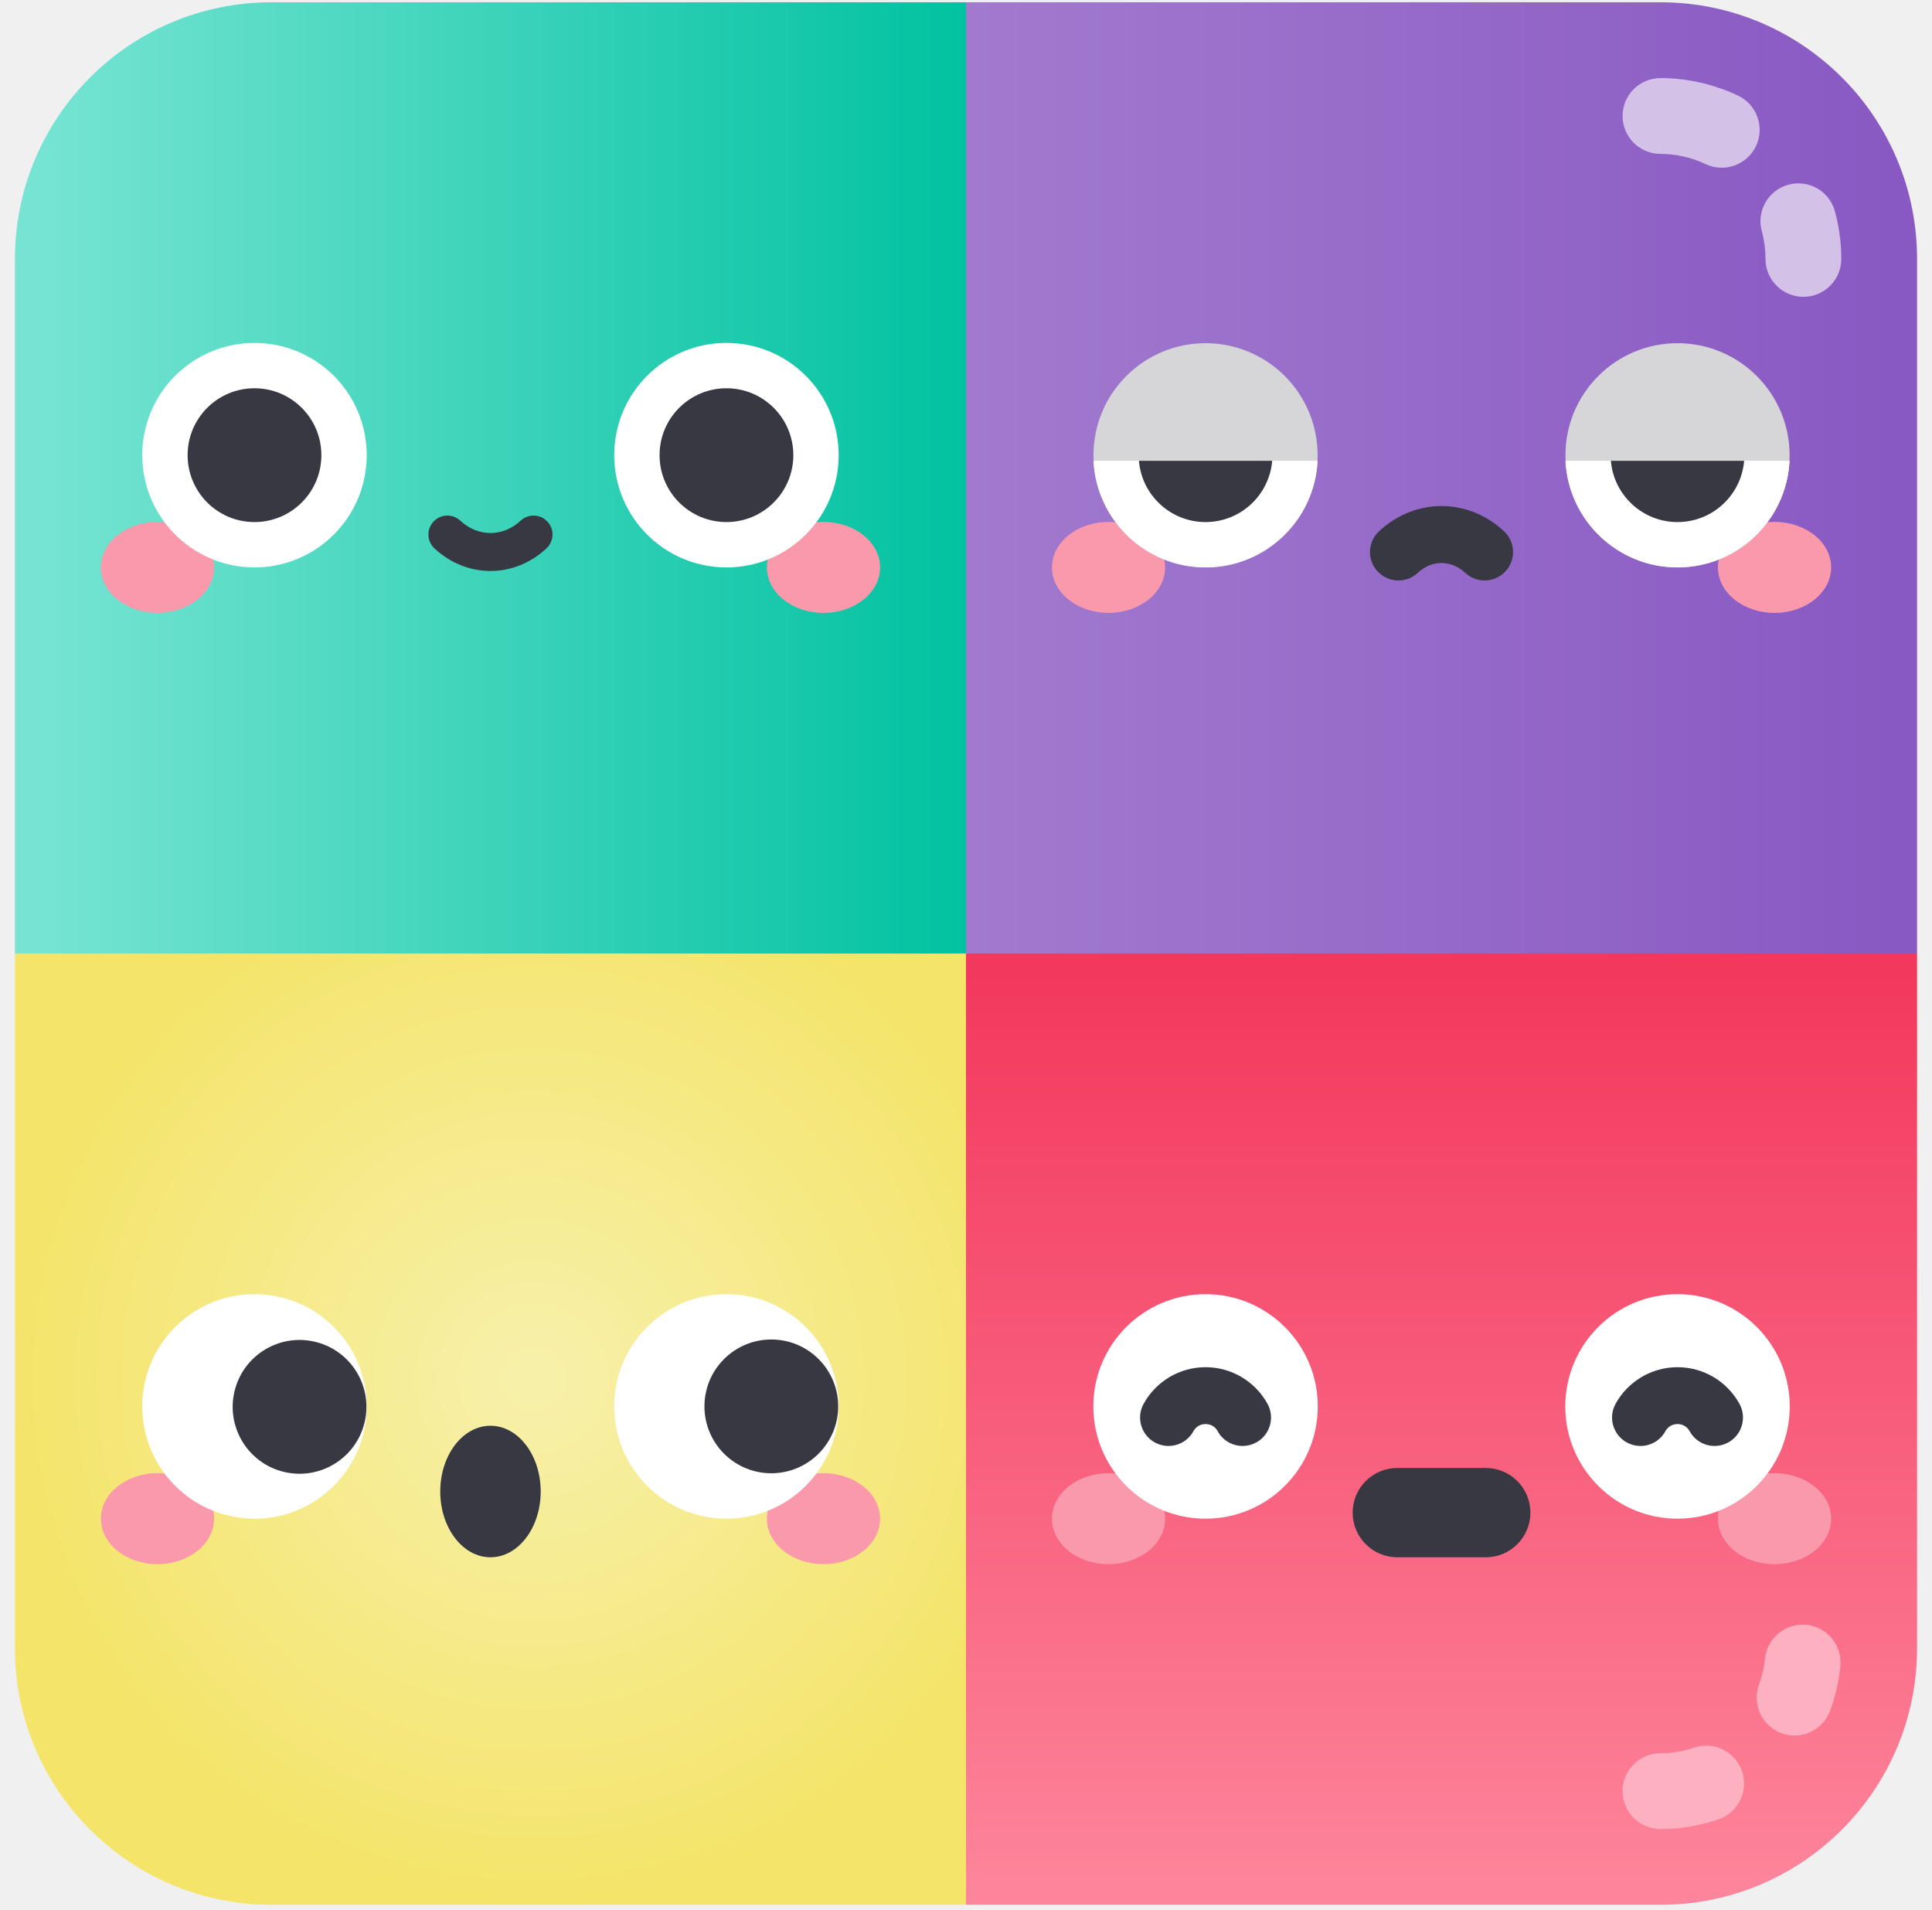
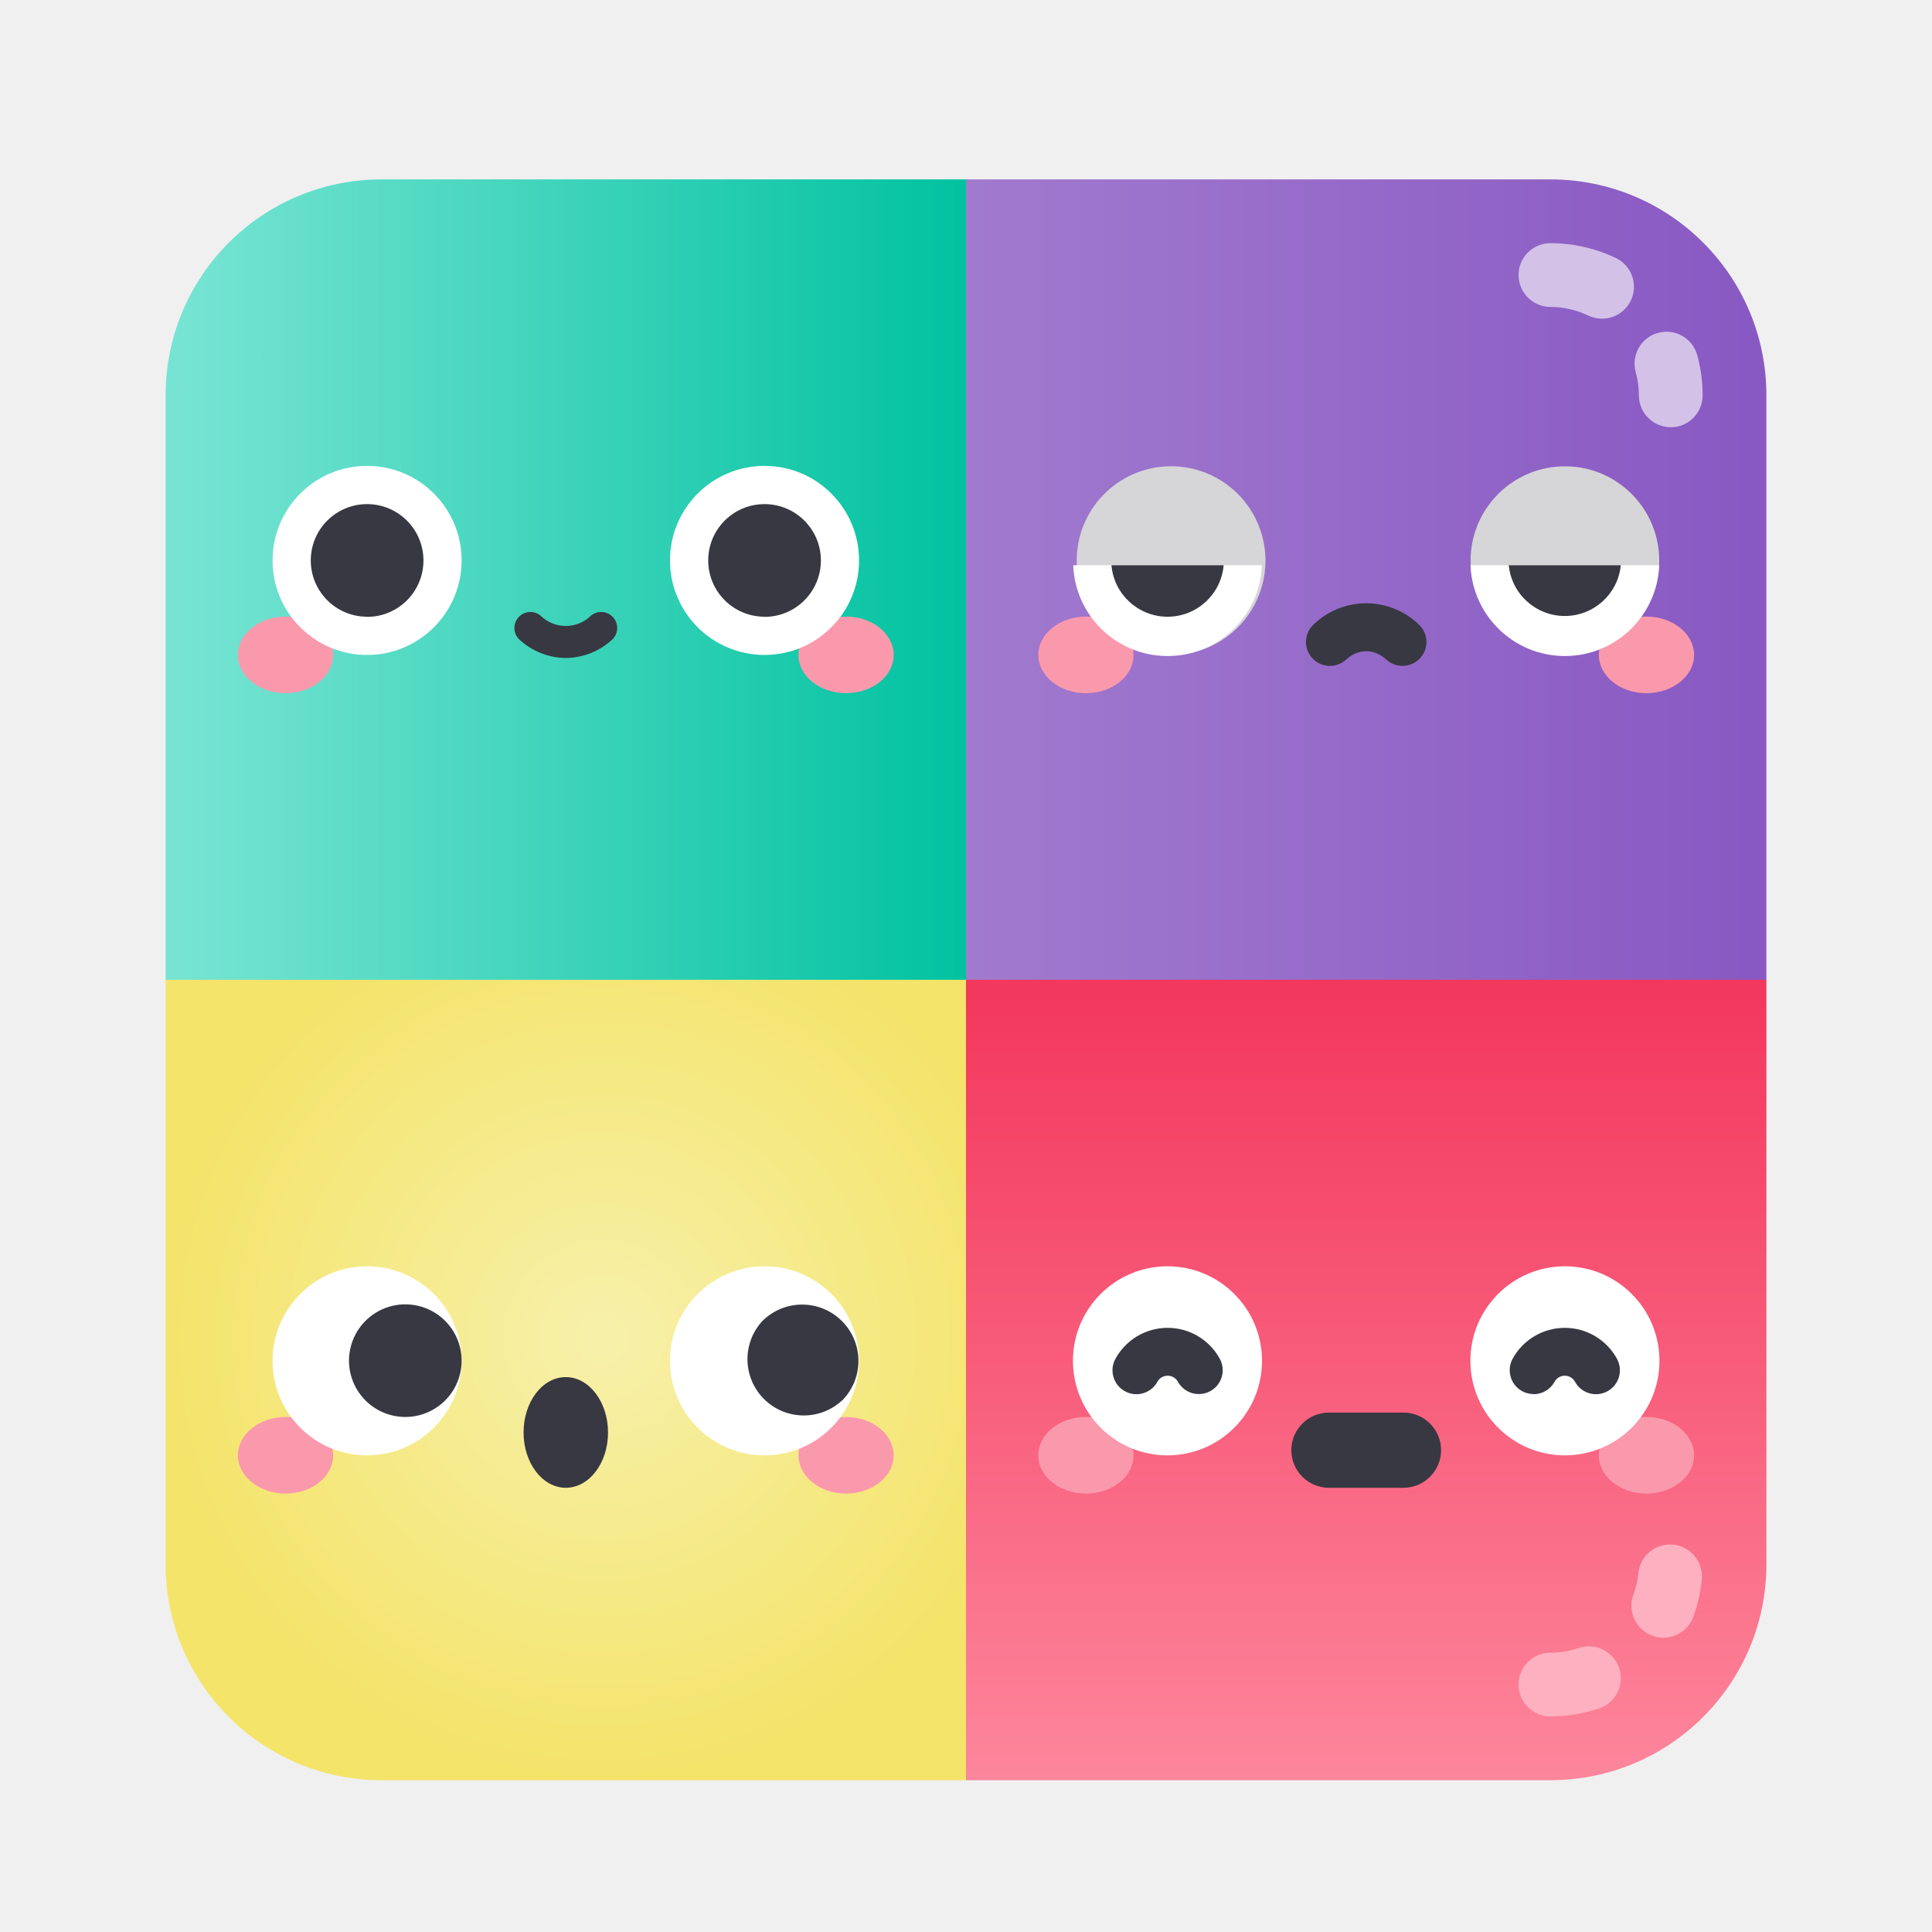
- <svg xmlns="http://www.w3.org/2000/svg" width="85" height="84" viewBox="0 0 85 84" fill="none">
-   <path d="M0.657 41.943V72.497C0.657 78.732 5.712 83.786 11.946 83.786H42.5L46.281 62.714L42.5 41.943L21.579 37.532L0.657 41.943Z" fill="url(#paint0_radial_30_292)" />
-   <path d="M73.054 0.1H42.5L40.454 21.022L42.5 41.943L63.422 45.719L84.343 41.943V11.389C84.343 5.155 79.289 0.1 73.054 0.1V0.1Z" fill="url(#paint1_linear_30_292)" />
-   <path d="M11.946 0.1C5.712 0.1 0.657 5.155 0.657 11.389V41.943H42.5V0.1H11.946Z" fill="url(#paint2_linear_30_292)" />
-   <path d="M6.928 26.96C8.303 26.96 9.418 26.064 9.418 24.959C9.418 23.854 8.303 22.958 6.928 22.958C5.553 22.958 4.438 23.854 4.438 24.959C4.438 26.064 5.553 26.96 6.928 26.96Z" fill="#FB99AC" />
-   <path d="M36.23 26.96C37.605 26.96 38.72 26.064 38.72 24.959C38.72 23.854 37.605 22.958 36.23 22.958C34.855 22.958 33.74 23.854 33.74 24.959C33.74 26.064 34.855 26.96 36.23 26.96Z" fill="#FB99AC" />
-   <path d="M11.197 24.959C13.923 24.959 16.134 22.748 16.134 20.021C16.134 17.294 13.923 15.084 11.197 15.084C8.47 15.084 6.259 17.294 6.259 20.021C6.259 22.748 8.47 24.959 11.197 24.959Z" fill="white" />
-   <path d="M31.961 24.959C34.688 24.959 36.898 22.748 36.898 20.021C36.898 17.294 34.688 15.084 31.961 15.084C29.234 15.084 27.023 17.294 27.023 20.021C27.023 22.748 29.234 24.959 31.961 24.959Z" fill="white" />
-   <path d="M11.196 22.964C12.822 22.964 14.139 21.646 14.139 20.021C14.139 18.396 12.822 17.078 11.196 17.078C9.571 17.078 8.254 18.396 8.254 20.021C8.254 21.646 9.571 22.964 11.196 22.964Z" fill="#383842" />
-   <path d="M31.961 22.964C33.586 22.964 34.903 21.646 34.903 20.021C34.903 18.396 33.586 17.078 31.961 17.078C30.335 17.078 29.018 18.396 29.018 20.021C29.018 21.646 30.335 22.964 31.961 22.964Z" fill="#383842" />
-   <path d="M21.578 25.116C20.704 25.116 19.829 24.785 19.115 24.123C18.778 23.81 18.758 23.283 19.071 22.945C19.384 22.608 19.911 22.588 20.248 22.901C21.032 23.627 22.125 23.627 22.908 22.901C23.245 22.588 23.773 22.608 24.086 22.945C24.399 23.283 24.379 23.81 24.041 24.123C23.328 24.785 22.453 25.116 21.578 25.116Z" fill="#383842" />
-   <path d="M42.5 41.943V83.786H73.054C79.288 83.786 84.343 78.732 84.343 72.497V41.943H42.5Z" fill="url(#paint3_linear_30_292)" />
-   <path d="M73.054 80.452C72.133 80.452 71.387 79.705 71.387 78.785C71.387 77.864 72.133 77.118 73.054 77.118C73.551 77.118 74.049 77.035 74.532 76.872C75.405 76.577 76.35 77.046 76.645 77.918C76.939 78.79 76.471 79.736 75.599 80.031C74.771 80.31 73.915 80.452 73.054 80.452Z" fill="#FDB0BF" />
-   <path d="M78.375 76.236C77.511 75.916 77.071 74.957 77.391 74.094C77.524 73.732 77.612 73.352 77.651 72.963C77.744 72.047 78.561 71.381 79.478 71.472C80.394 71.565 81.061 72.383 80.969 73.299C80.901 73.968 80.749 74.625 80.517 75.251C80.199 76.11 79.242 76.557 78.375 76.236Z" fill="#FDB0BF" />
-   <path d="M48.77 26.959C50.146 26.959 51.26 26.064 51.26 24.959C51.26 23.853 50.146 22.958 48.77 22.958C47.395 22.958 46.281 23.853 46.281 24.959C46.281 26.064 47.395 26.959 48.77 26.959Z" fill="#FB99AC" />
-   <path d="M78.072 26.959C79.448 26.959 80.562 26.064 80.562 24.959C80.562 23.853 79.448 22.958 78.072 22.958C76.697 22.958 75.582 23.853 75.582 24.959C75.582 26.064 76.697 26.959 78.072 26.959Z" fill="#FB99AC" />
-   <path d="M53.039 24.959C55.763 24.959 57.97 22.751 57.97 20.027C57.97 17.304 55.763 15.096 53.039 15.096C50.316 15.096 48.108 17.304 48.108 20.027C48.108 22.751 50.316 24.959 53.039 24.959Z" fill="#D6D5D8" />
-   <path d="M48.108 20.269C48.237 22.881 50.395 24.959 53.039 24.959C55.683 24.959 57.841 22.881 57.97 20.269H48.108Z" fill="white" />
-   <path d="M50.108 20.269C50.233 21.778 51.498 22.964 53.039 22.964C54.581 22.964 55.845 21.778 55.971 20.269H50.108Z" fill="#383842" />
-   <path d="M73.804 24.959C76.527 24.959 78.735 22.751 78.735 20.027C78.735 17.304 76.527 15.096 73.804 15.096C71.08 15.096 68.873 17.304 68.873 20.027C68.873 22.751 71.08 24.959 73.804 24.959Z" fill="#D6D5D8" />
-   <path d="M68.872 20.269C69.001 22.881 71.16 24.959 73.803 24.959C76.447 24.959 78.606 22.881 78.735 20.269H68.872Z" fill="white" />
-   <path d="M70.872 20.269C70.998 21.778 72.262 22.964 73.803 22.964C75.345 22.964 76.609 21.778 76.735 20.269H70.872Z" fill="#383842" />
-   <path d="M65.317 25.533C65.013 25.533 64.709 25.423 64.468 25.2C63.842 24.619 63.001 24.619 62.375 25.2C61.868 25.669 61.077 25.639 60.608 25.133C60.138 24.627 60.168 23.835 60.675 23.366C62.266 21.89 64.576 21.89 66.168 23.366C66.674 23.835 66.704 24.627 66.234 25.133C65.988 25.398 65.653 25.533 65.317 25.533Z" fill="#383842" />
-   <path d="M48.77 68.802C50.146 68.802 51.26 67.907 51.26 66.802C51.26 65.696 50.146 64.8 48.77 64.8C47.395 64.8 46.281 65.696 46.281 66.802C46.281 67.907 47.395 68.802 48.77 68.802Z" fill="#FB99AC" />
-   <path d="M78.072 68.802C79.448 68.802 80.562 67.907 80.562 66.802C80.562 65.696 79.448 64.8 78.072 64.8C76.697 64.8 75.582 65.696 75.582 66.802C75.582 67.907 76.697 68.802 78.072 68.802Z" fill="#FB99AC" />
-   <path d="M53.039 66.801C55.766 66.801 57.977 64.591 57.977 61.864C57.977 59.137 55.766 56.926 53.039 56.926C50.312 56.926 48.102 59.137 48.102 61.864C48.102 64.591 50.312 66.801 53.039 66.801Z" fill="white" />
-   <path d="M73.804 66.801C76.531 66.801 78.741 64.591 78.741 61.864C78.741 59.137 76.531 56.926 73.804 56.926C71.077 56.926 68.866 59.137 68.866 61.864C68.866 64.591 71.077 66.801 73.804 66.801Z" fill="white" />
-   <path d="M54.67 63.603C54.229 63.603 53.801 63.369 53.574 62.955C53.417 62.669 53.148 62.639 53.039 62.639C52.931 62.639 52.662 62.67 52.505 62.955C52.173 63.56 51.412 63.781 50.807 63.448C50.202 63.115 49.981 62.355 50.314 61.75C50.86 60.756 51.905 60.138 53.039 60.138C54.174 60.138 55.218 60.756 55.765 61.75C56.097 62.355 55.877 63.115 55.272 63.448C55.08 63.553 54.874 63.603 54.67 63.603Z" fill="#383842" />
-   <path d="M72.173 63.603C71.969 63.603 71.763 63.553 71.572 63.448C70.966 63.115 70.746 62.355 71.078 61.75C71.625 60.756 72.669 60.138 73.804 60.138H73.804C74.938 60.138 75.983 60.756 76.529 61.75C76.862 62.355 76.641 63.115 76.036 63.448C75.431 63.781 74.671 63.56 74.338 62.955C74.181 62.67 73.912 62.639 73.804 62.639C73.695 62.639 73.426 62.669 73.269 62.955C73.042 63.369 72.614 63.603 72.173 63.603Z" fill="#383842" />
-   <path d="M65.367 68.499H61.476C60.391 68.499 59.511 67.62 59.511 66.535C59.511 65.45 60.391 64.571 61.476 64.571H65.367C66.452 64.571 67.331 65.45 67.331 66.535C67.331 67.62 66.452 68.499 65.367 68.499Z" fill="#383842" />
-   <path d="M6.928 68.802C8.303 68.802 9.418 67.907 9.418 66.802C9.418 65.696 8.303 64.8 6.928 64.8C5.553 64.8 4.438 65.696 4.438 66.802C4.438 67.907 5.553 68.802 6.928 68.802Z" fill="#FB99AC" />
-   <path d="M36.23 68.802C37.605 68.802 38.72 67.907 38.72 66.802C38.72 65.696 37.605 64.8 36.23 64.8C34.855 64.8 33.74 65.696 33.74 66.802C33.74 67.907 34.855 68.802 36.23 68.802Z" fill="#FB99AC" />
-   <path d="M11.197 66.801C13.923 66.801 16.134 64.591 16.134 61.864C16.134 59.137 13.923 56.926 11.197 56.926C8.47 56.926 6.259 59.137 6.259 61.864C6.259 64.591 8.47 66.801 11.197 66.801Z" fill="white" />
-   <path d="M16.042 62.559C16.416 60.978 15.437 59.393 13.855 59.019C12.274 58.645 10.689 59.624 10.316 61.206C9.942 62.787 10.921 64.372 12.502 64.746C14.083 65.119 15.668 64.141 16.042 62.559Z" fill="#383842" />
-   <path d="M31.961 66.801C34.688 66.801 36.898 64.591 36.898 61.864C36.898 59.137 34.688 56.926 31.961 56.926C29.234 56.926 27.023 59.137 27.023 61.864C27.023 64.591 29.234 66.801 31.961 66.801Z" fill="white" />
-   <path d="M36.015 63.941C37.164 62.792 37.164 60.93 36.015 59.781C34.866 58.632 33.003 58.632 31.854 59.781C30.705 60.93 30.705 62.792 31.854 63.941C33.003 65.091 34.866 65.091 36.015 63.941Z" fill="#383842" />
-   <path d="M21.579 68.499C22.799 68.499 23.788 67.204 23.788 65.607C23.788 64.009 22.799 62.714 21.579 62.714C20.358 62.714 19.369 64.009 19.369 65.607C19.369 67.204 20.358 68.499 21.579 68.499Z" fill="#383842" />
-   <path d="M79.342 13.056C78.422 13.056 77.675 12.311 77.675 11.39C77.675 10.975 77.62 10.566 77.512 10.172C77.269 9.284 77.793 8.367 78.681 8.124C79.569 7.882 80.486 8.404 80.728 9.293C80.914 9.972 81.008 10.677 81.009 11.388C81.01 12.309 80.263 13.056 79.343 13.056C79.343 13.056 79.342 13.056 79.342 13.056Z" fill="#D3C1E7" />
-   <path d="M75.036 7.217C74.418 6.924 73.732 6.769 73.052 6.769C72.132 6.768 71.386 6.021 71.387 5.1C71.387 4.18 72.134 3.434 73.054 3.434H73.055C74.224 3.435 75.403 3.702 76.464 4.204C77.296 4.598 77.651 5.592 77.257 6.425C76.864 7.252 75.872 7.613 75.036 7.217Z" fill="#D3C1E7" />
+ <svg xmlns="http://www.w3.org/2000/svg" width="140" height="140" viewBox="0 0 140 140" fill="none">
+   <g clip-path="url(#a)">
+     <path d="M12 71v42.35C12 122 19 129 27.65 129H70l5.24-29.2L70 71l-29-6.11L12 71Z" fill="url(#b)" />
+     <path d="M112.35 13H70l-2.84 29L70 71l29 5.23L128 71V28.65C128 20 121 13 112.35 13Z" fill="url(#c)" />
+     <path d="M27.65 13C19 13 12 20 12 28.65V71h58V13H27.65Z" fill="url(#d)" />
+     <path d="M20.7 50.23c1.9 0 3.44-1.24 3.44-2.77s-1.54-2.78-3.45-2.78c-1.9 0-3.45 1.25-3.45 2.78 0 1.53 1.55 2.77 3.45 2.77Z" fill="#FB99AC" />
+     <path d="M61.3 50.23c1.91 0 3.46-1.24 3.46-2.77s-1.55-2.78-3.45-2.78c-1.9 0-3.45 1.25-3.45 2.78 0 1.53 1.54 2.77 3.45 2.77Z" fill="#FB99AC" />
+     <path d="M26.6 47.46a6.84 6.84 0 1 0 0-13.7 6.84 6.84 0 0 0 0 13.7Z" fill="#fff" />
+     <path d="M55.4 47.46a6.84 6.84 0 1 0 0-13.7 6.84 6.84 0 0 0 0 13.7Z" fill="#fff" />
+     <path d="M26.6 44.7a4.08 4.08 0 1 0 0-8.17 4.08 4.08 0 0 0 0 8.16Z" fill="#383842" />
+     <path d="M55.4 44.7a4.08 4.08 0 1 0 0-8.17 4.08 4.08 0 0 0 0 8.16Z" fill="#383842" />
+     <path d="M41 47.68a5 5 0 0 1-3.41-1.38 1.16 1.16 0 0 1 1.57-1.7 2.61 2.61 0 0 0 3.68 0 1.16 1.16 0 0 1 1.57 1.7A5 5 0 0 1 41 47.68Z" fill="#383842" />
+     <path d="M70 71v58h42.35c8.64 0 15.65-7 15.65-15.65V71H70Z" fill="url(#e)" />
+     <path d="M112.35 124.38a2.31 2.31 0 1 1 0-4.62 6.4 6.4 0 0 0 2.05-.34 2.31 2.31 0 1 1 1.48 4.38 11.2 11.2 0 0 1-3.53.58Z" fill="#FDB0BF" />
+     <path d="M119.73 118.53a2.31 2.31 0 0 1-1.37-2.97c.19-.5.31-1.02.36-1.56a2.31 2.31 0 1 1 4.6.46 11 11 0 0 1-.62 2.71 2.31 2.31 0 0 1-2.97 1.36Z" fill="#FDB0BF" />
+     <path d="M78.7 50.23c1.9 0 3.44-1.24 3.44-2.77s-1.54-2.78-3.45-2.78c-1.9 0-3.45 1.25-3.45 2.78 0 1.53 1.55 2.77 3.45 2.77Z" fill="#FB99AC" />
+     <path d="M119.3 50.23c1.91 0 3.46-1.24 3.46-2.77s-1.55-2.78-3.45-2.78c-1.9 0-3.45 1.25-3.45 2.78 0 1.53 1.54 2.77 3.45 2.77Z" fill="#FB99AC" />
+     <path d="M84.6 47.46a6.84 6.84 0 1 0 0-13.67 6.84 6.84 0 0 0 0 13.67Z" fill="#D6D5D8" />
+     <path d="M77.77 40.96a6.84 6.84 0 0 0 13.67 0H77.77Z" fill="#fff" />
+     <path d="M80.54 40.96a4.08 4.08 0 0 0 8.13 0h-8.13Z" fill="#383842" />
+     <path d="M113.4 47.46a6.83 6.83 0 1 0 0-13.67 6.83 6.83 0 0 0 0 13.67Z" fill="#D6D5D8" />
+     <path d="M106.56 40.96a6.84 6.84 0 0 0 13.67 0h-13.67Z" fill="#fff" />
+     <path d="M109.33 40.96a4.08 4.08 0 0 0 8.12 0h-8.12Z" fill="#383842" />
+     <path d="M101.63 48.25c-.42 0-.85-.15-1.18-.46-.87-.8-2.03-.8-2.9 0a1.73 1.73 0 0 1-2.36-2.54 5.5 5.5 0 0 1 7.62 0 1.73 1.73 0 0 1-1.18 3Z" fill="#383842" />
+     <path d="M78.7 108.23c1.9 0 3.44-1.24 3.44-2.77s-1.54-2.78-3.45-2.78c-1.9 0-3.45 1.24-3.45 2.78 0 1.53 1.55 2.77 3.45 2.77Z" fill="#FB99AC" />
+     <path d="M119.3 108.23c1.91 0 3.46-1.24 3.46-2.77s-1.55-2.78-3.45-2.78c-1.9 0-3.45 1.24-3.45 2.78 0 1.53 1.54 2.77 3.45 2.77Z" fill="#FB99AC" />
+     <path d="M84.6 105.46a6.84 6.84 0 1 0 0-13.7 6.84 6.84 0 0 0 0 13.7Z" fill="#fff" />
+     <path d="M113.4 105.46a6.84 6.84 0 1 0 0-13.7 6.84 6.84 0 0 0 0 13.7Z" fill="#fff" />
+     <path d="M86.87 101.02c-.61 0-1.2-.32-1.52-.9a.83.83 0 0 0-.74-.43.83.83 0 0 0-.74.44 1.73 1.73 0 1 1-3.04-1.67 4.31 4.31 0 0 1 7.56 0 1.73 1.73 0 0 1-1.52 2.56Z" fill="#383842" />
+     <path d="M111.13 101.02a1.73 1.73 0 0 1-1.52-2.56 4.31 4.31 0 0 1 7.56 0 1.73 1.73 0 1 1-3.04 1.67.83.83 0 0 0-.74-.44.83.83 0 0 0-.74.44c-.32.57-.9.9-1.52.9Z" fill="#383842" />
+     <path d="M101.7 107.81h-5.4a2.72 2.72 0 1 1 0-5.45h5.4a2.72 2.72 0 1 1 0 5.45Z" fill="#383842" />
+     <path d="M20.7 108.23c1.9 0 3.44-1.24 3.44-2.77s-1.54-2.78-3.45-2.78c-1.9 0-3.45 1.24-3.45 2.78 0 1.53 1.55 2.77 3.45 2.77Z" fill="#FB99AC" />
+     <path d="M61.3 108.23c1.91 0 3.46-1.24 3.46-2.77s-1.55-2.78-3.45-2.78c-1.9 0-3.45 1.24-3.45 2.78 0 1.53 1.54 2.77 3.45 2.77Z" fill="#FB99AC" />
+     <path d="M26.6 105.46a6.84 6.84 0 1 0 0-13.7 6.84 6.84 0 0 0 0 13.7Z" fill="#fff" />
+     <path d="M33.33 99.58a4.08 4.08 0 1 0-7.94-1.88 4.08 4.08 0 0 0 7.94 1.88Z" fill="#383842" />
+     <path d="M55.4 105.46a6.84 6.84 0 1 0 0-13.7 6.84 6.84 0 0 0 0 13.7Z" fill="#fff" />
+     <path d="M61.01 101.5a4.08 4.08 0 1 0-5.77-5.77 4.08 4.08 0 0 0 5.77 5.76Z" fill="#383842" />
+     <path d="M41 107.81c1.7 0 3.06-1.8 3.06-4 0-2.22-1.37-4.02-3.06-4.02-1.7 0-3.06 1.8-3.06 4.01 0 2.22 1.37 4.01 3.06 4.01Z" fill="#383842" />
+     <path d="M121.07 30.96a2.31 2.31 0 0 1-2.31-2.31c0-.58-.08-1.14-.23-1.69a2.31 2.31 0 1 1 4.46-1.22 11 11 0 0 1 .39 2.9 2.31 2.31 0 0 1-2.31 2.32Z" fill="#D3C1E7" />
+     <path d="M115.1 22.87a6.4 6.4 0 0 0-2.75-.63 2.31 2.31 0 0 1 0-4.62c1.62 0 3.26.37 4.73 1.07a2.31 2.31 0 1 1-1.98 4.18Z" fill="#D3C1E7" />
+   </g>
  <defs>
-     <radialGradient id="paint0_radial_30_292" cx="0" cy="0" r="1" gradientUnits="userSpaceOnUse" gradientTransform="translate(23.4689 60.6589) scale(22.9701 22.9701)">
-       <stop offset="0.022" stop-color="#F7F0A9" />
-       <stop offset="0.999" stop-color="#F4E46A" />
-     </radialGradient>
-     <linearGradient id="paint1_linear_30_292" x1="40.454" y1="22.91" x2="84.343" y2="22.91" gradientUnits="userSpaceOnUse">
+     <linearGradient id="c" x1="67.16" y1="44.62" x2="128" y2="44.62" gradientUnits="userSpaceOnUse">
      <stop stop-color="#A27CCF" />
-       <stop offset="0.978" stop-color="#8959C3" />
+       <stop offset=".98" stop-color="#8959C3" />
    </linearGradient>
-     <linearGradient id="paint2_linear_30_292" x1="0.657" y1="21.022" x2="42.5" y2="21.022" gradientUnits="userSpaceOnUse">
-       <stop offset="0.021" stop-color="#77E4D3" />
+     <linearGradient id="d" x1="12" y1="42" x2="70" y2="42" gradientUnits="userSpaceOnUse">
+       <stop offset=".02" stop-color="#77E4D3" />
      <stop offset="1" stop-color="#01C2A0" />
    </linearGradient>
-     <linearGradient id="paint3_linear_30_292" x1="63.421" y1="83.786" x2="63.421" y2="41.943" gradientUnits="userSpaceOnUse">
+     <linearGradient id="e" x1="99" y1="129" x2="99" y2="71" gradientUnits="userSpaceOnUse">
      <stop stop-color="#FD869C" />
-       <stop offset="0.979" stop-color="#F3385D" />
+       <stop offset=".98" stop-color="#F3385D" />
    </linearGradient>
+     <radialGradient id="b" cx="0" cy="0" r="1" gradientUnits="userSpaceOnUse" gradientTransform="translate(43.62 96.94) scale(31.8397)">
+       <stop offset=".02" stop-color="#F7F0A9" />
+       <stop offset="1" stop-color="#F4E46A" />
+     </radialGradient>
+     <clipPath id="a">
+       <path fill="#fff" transform="translate(12 13)" d="M0 0h116v116H0z" />
+     </clipPath>
  </defs>
</svg>
